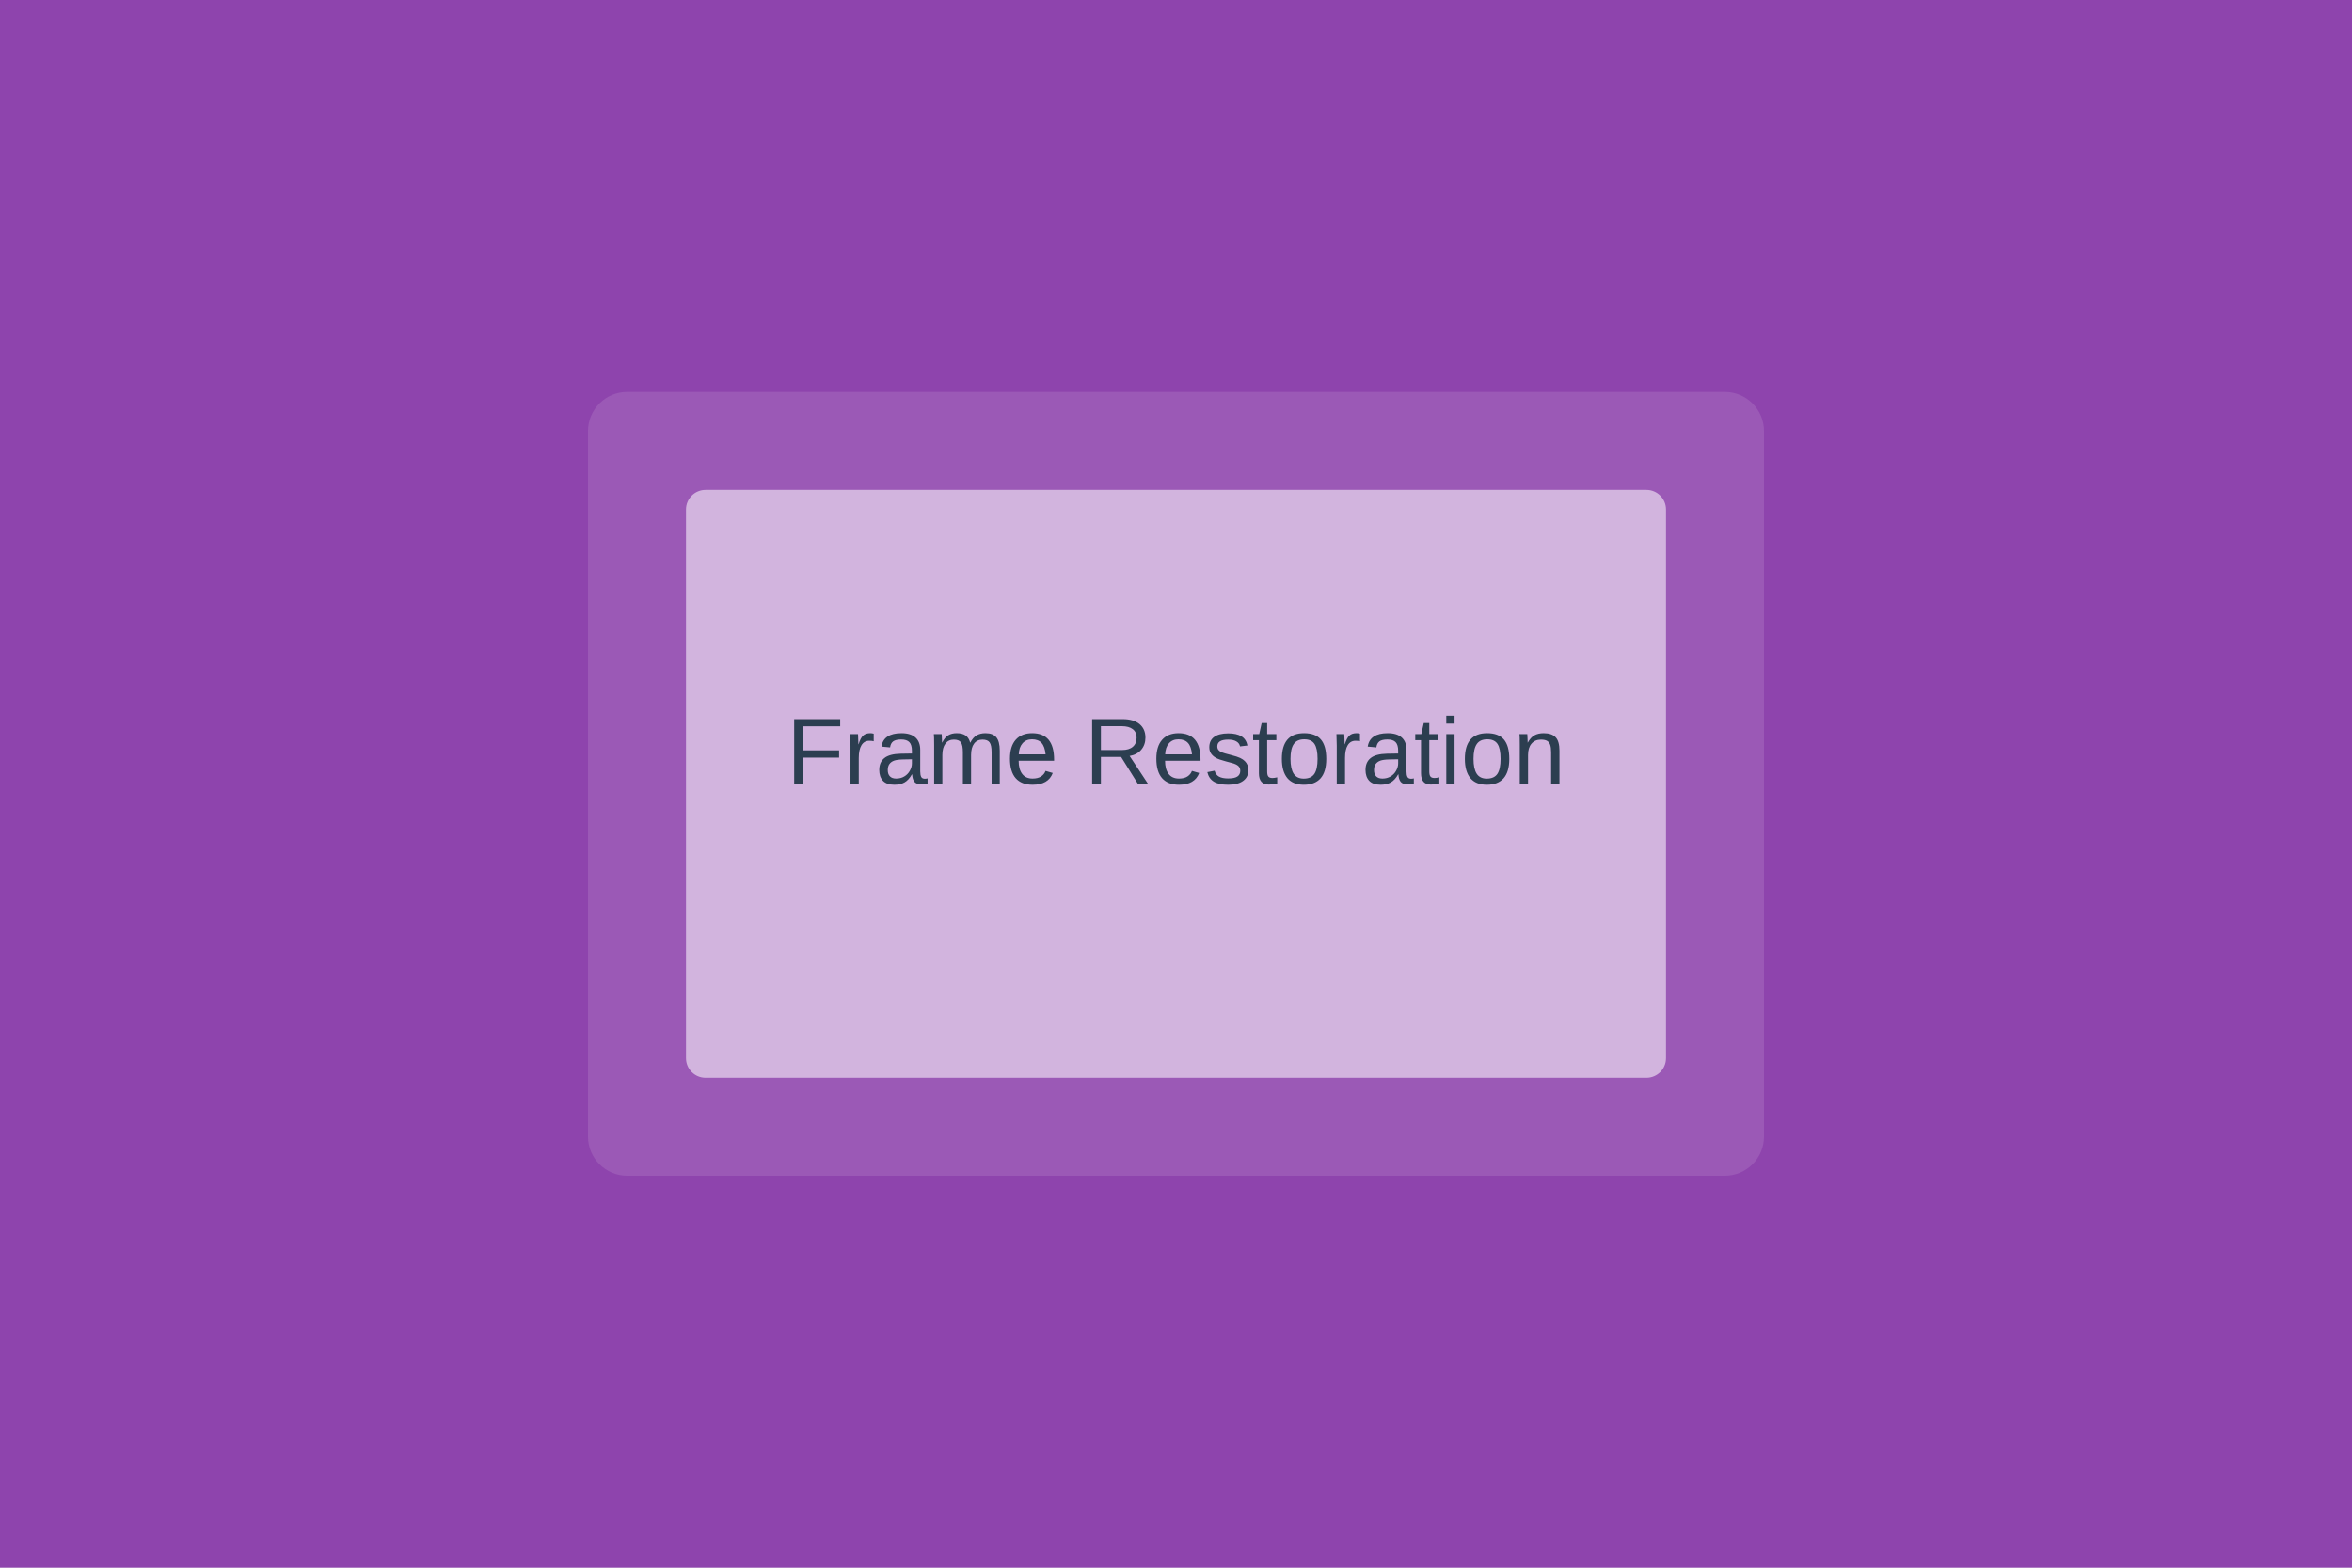
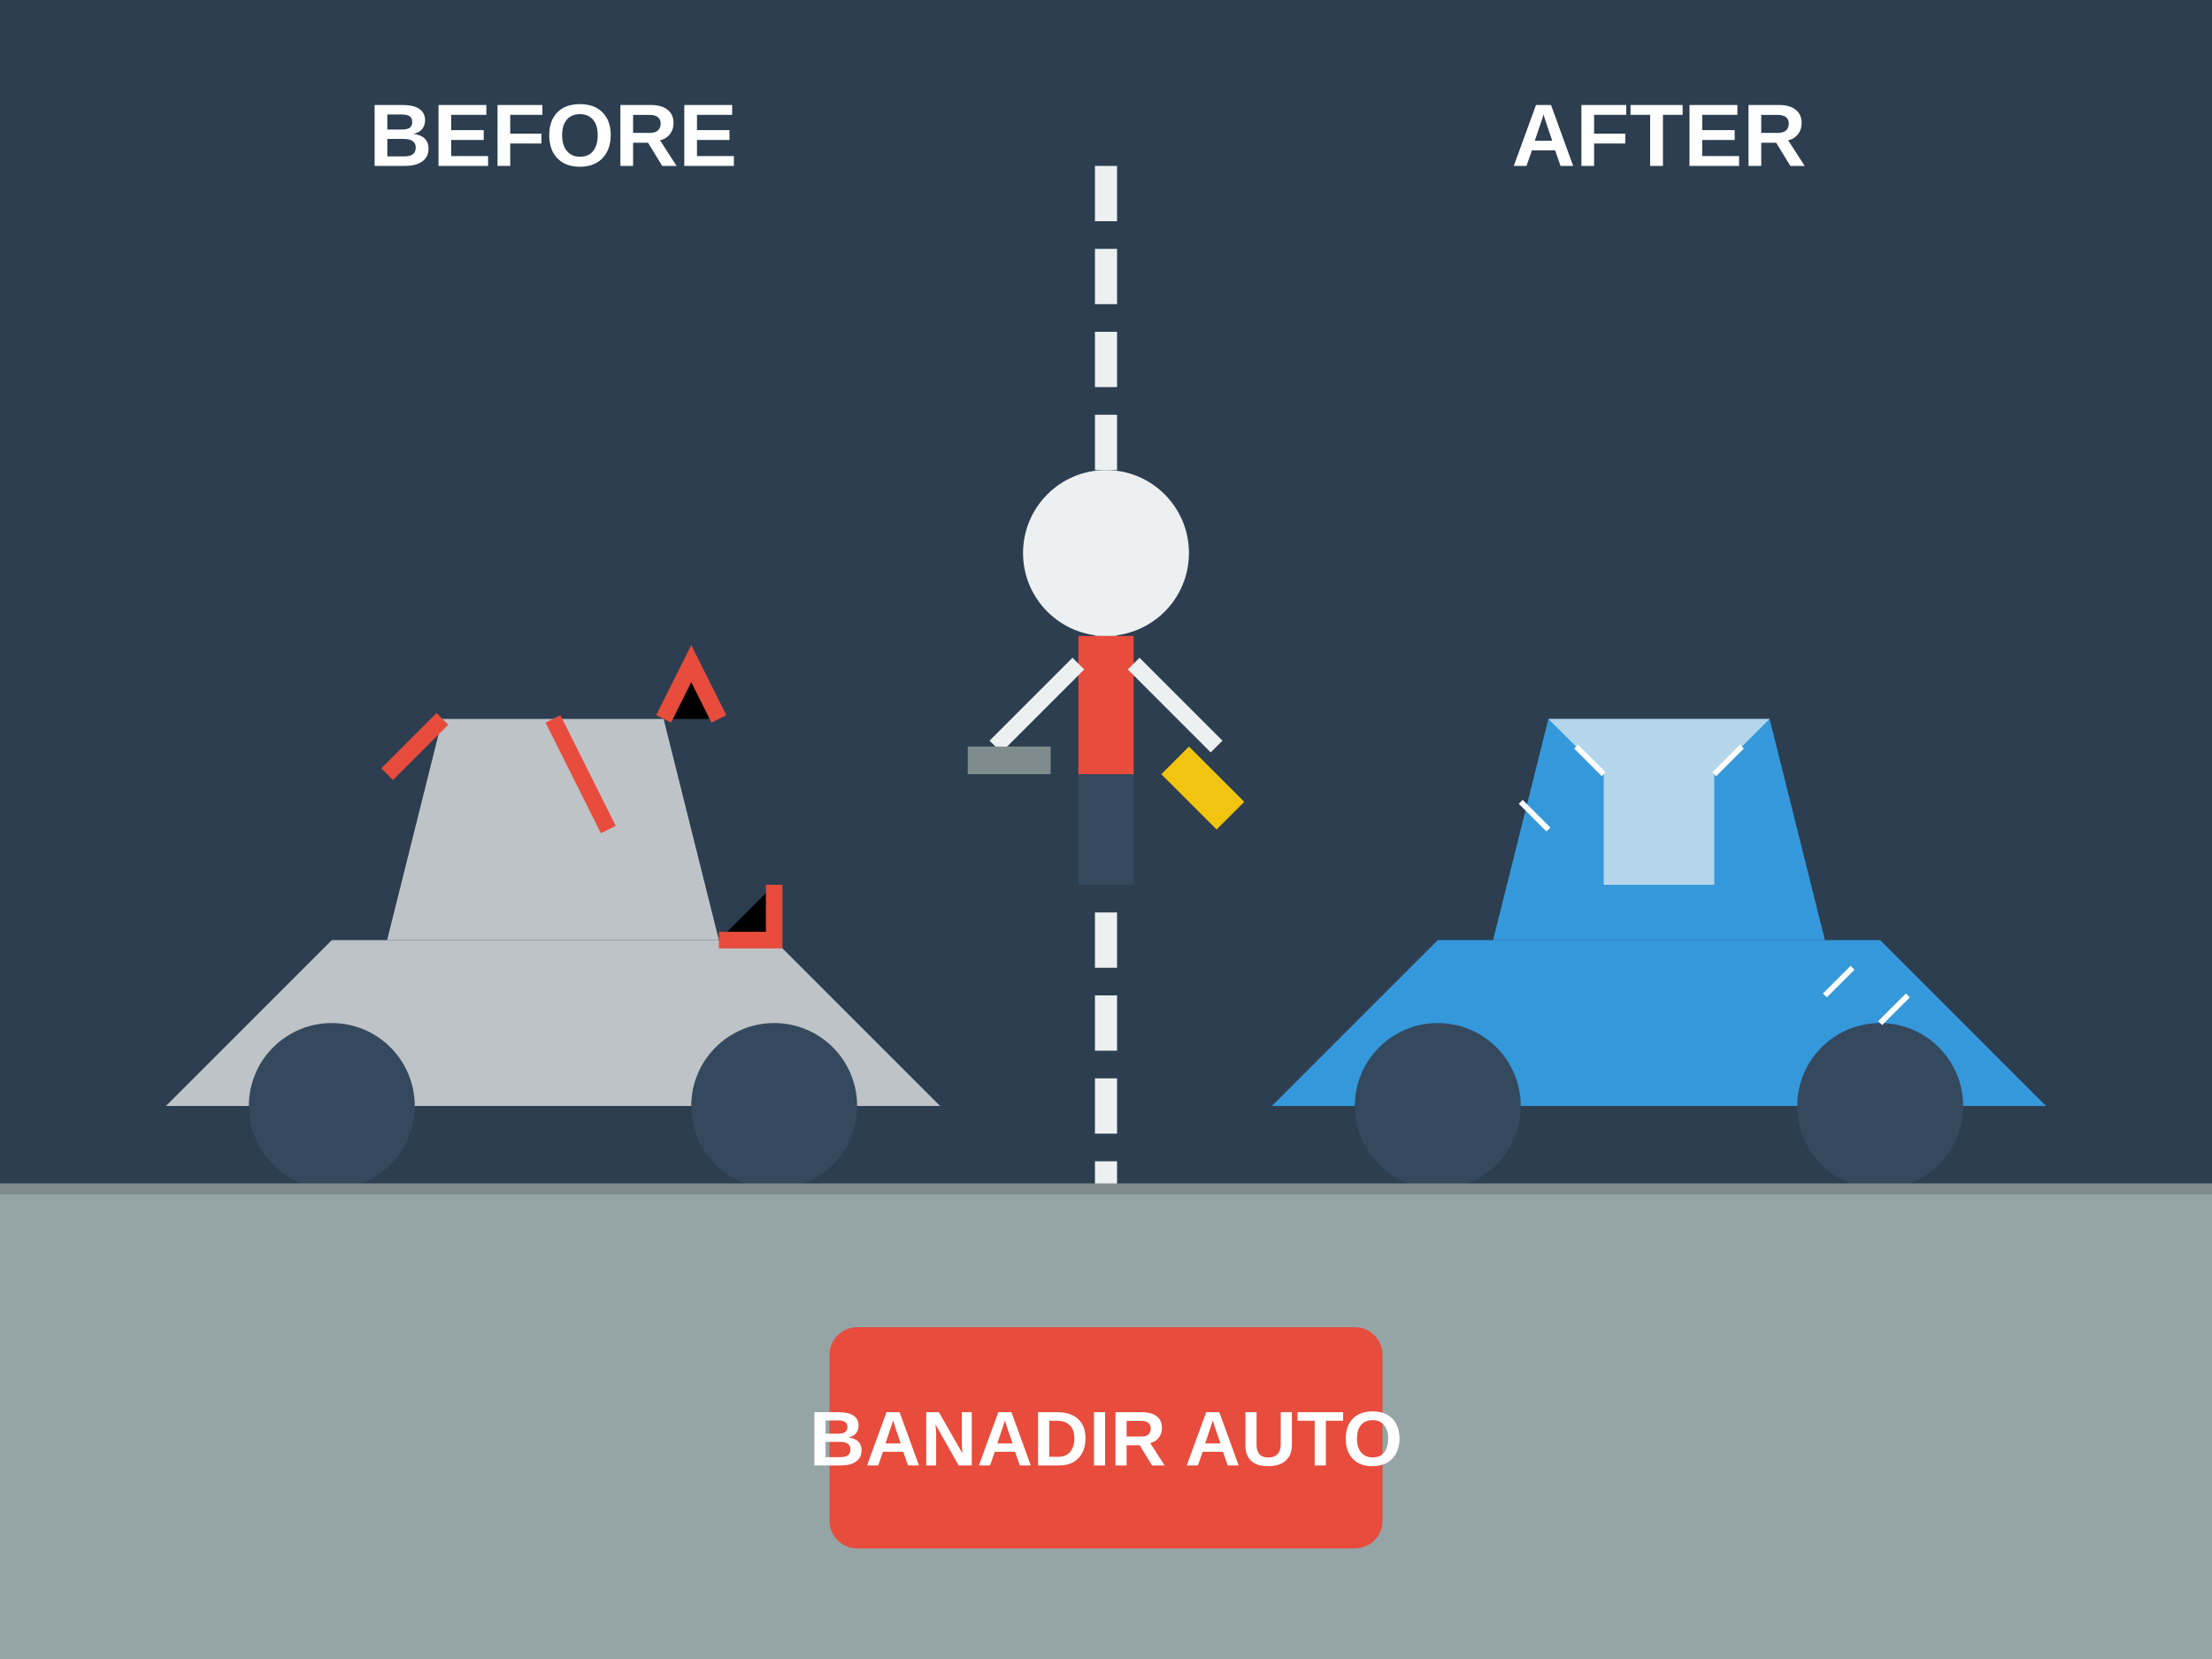
- <svg xmlns="http://www.w3.org/2000/svg" width="600" height="400">
-   <rect width="100%" height="100%" fill="#8E44AD" />
-   <rect x="150" y="100" width="300" height="200" rx="10" fill="#9B59B6" />
-   <rect x="175" y="125" width="250" height="150" rx="5" fill="#D2B4DE" />
-   <text x="300" y="200" font-family="Arial" font-size="24" text-anchor="middle" fill="#2C3E50">Frame Restoration</text>
+ <svg xmlns="http://www.w3.org/2000/svg" width="400" height="300">
+   <rect width="100%" height="100%" fill="#2C3E50" />
+   <line x1="200" y1="30" x2="200" y2="270" stroke="#ECF0F1" stroke-width="4" stroke-dasharray="10,5" />
+   <text x="100" y="30" font-family="Arial" font-size="16" font-weight="bold" text-anchor="middle" fill="white">BEFORE</text>
+   <text x="300" y="30" font-family="Arial" font-size="16" font-weight="bold" text-anchor="middle" fill="white">AFTER</text>
+   <path d="M30,200 L60,170 L140,170 L170,200 Z" fill="#BDC3C7" />
+   <path d="M70,170 L80,130 L120,130 L130,170 Z" fill="#BDC3C7" />
+   <circle cx="60" cy="200" r="15" fill="#34495E" />
+   <circle cx="140" cy="200" r="15" fill="#34495E" />
+   <path d="M100,130 L110,150" stroke="#E74C3C" stroke-width="3" />
+   <path d="M120,130 L125,120 L130,130" stroke="#E74C3C" stroke-width="3" />
+   <path d="M130,170 L140,170 L140,160" stroke="#E74C3C" stroke-width="3" />
+   <path d="M80,130 L70,140" stroke="#E74C3C" stroke-width="3" />
+   <path d="M230,200 L260,170 L340,170 L370,200 Z" fill="#3498DB" />
+   <path d="M270,170 L280,130 L320,130 L330,170 Z" fill="#3498DB" />
+   <circle cx="260" cy="200" r="15" fill="#34495E" />
+   <circle cx="340" cy="200" r="15" fill="#34495E" />
+   <path d="M280,130 L290,140 L310,140 L320,130" fill="#ECF0F1" fill-opacity="0.7" />
+   <rect x="290" y="140" width="20" height="20" fill="#ECF0F1" fill-opacity="0.7" />
+   <path d="M280,150 L275,145 M290,140 L285,135 M310,140 L315,135" stroke="white" stroke-width="1" />
+   <path d="M330,180 L335,175 M340,185 L345,180" stroke="white" stroke-width="1" />
+   <circle cx="200" cy="100" r="15" fill="#ECF0F1" />
+   <rect x="195" y="115" width="10" height="25" fill="#E74C3C" />
+   <path d="M195,120 L180,135" stroke="#ECF0F1" stroke-width="3" />
+   <path d="M205,120 L220,135" stroke="#ECF0F1" stroke-width="3" />
+   <rect x="195" y="140" width="5" height="20" fill="#34495E" />
+   <rect x="200" y="140" width="5" height="20" fill="#34495E" />
+   <rect x="175" y="135" width="15" height="5" fill="#7F8C8D" />
+   <path d="M215,135 L225,145 L220,150 L210,140 Z" fill="#F1C40F" />
+   <rect x="0" y="215" width="400" height="85" fill="#95A5A6" />
+   <line x1="0" y1="215" x2="400" y2="215" stroke="#7F8C8D" stroke-width="2" />
+   <rect x="150" y="240" width="100" height="40" rx="5" fill="#E74C3C" />
+   <text x="200" y="265" font-family="Arial" font-size="14" font-weight="bold" text-anchor="middle" fill="white">BANADIR AUTO</text>
</svg>
